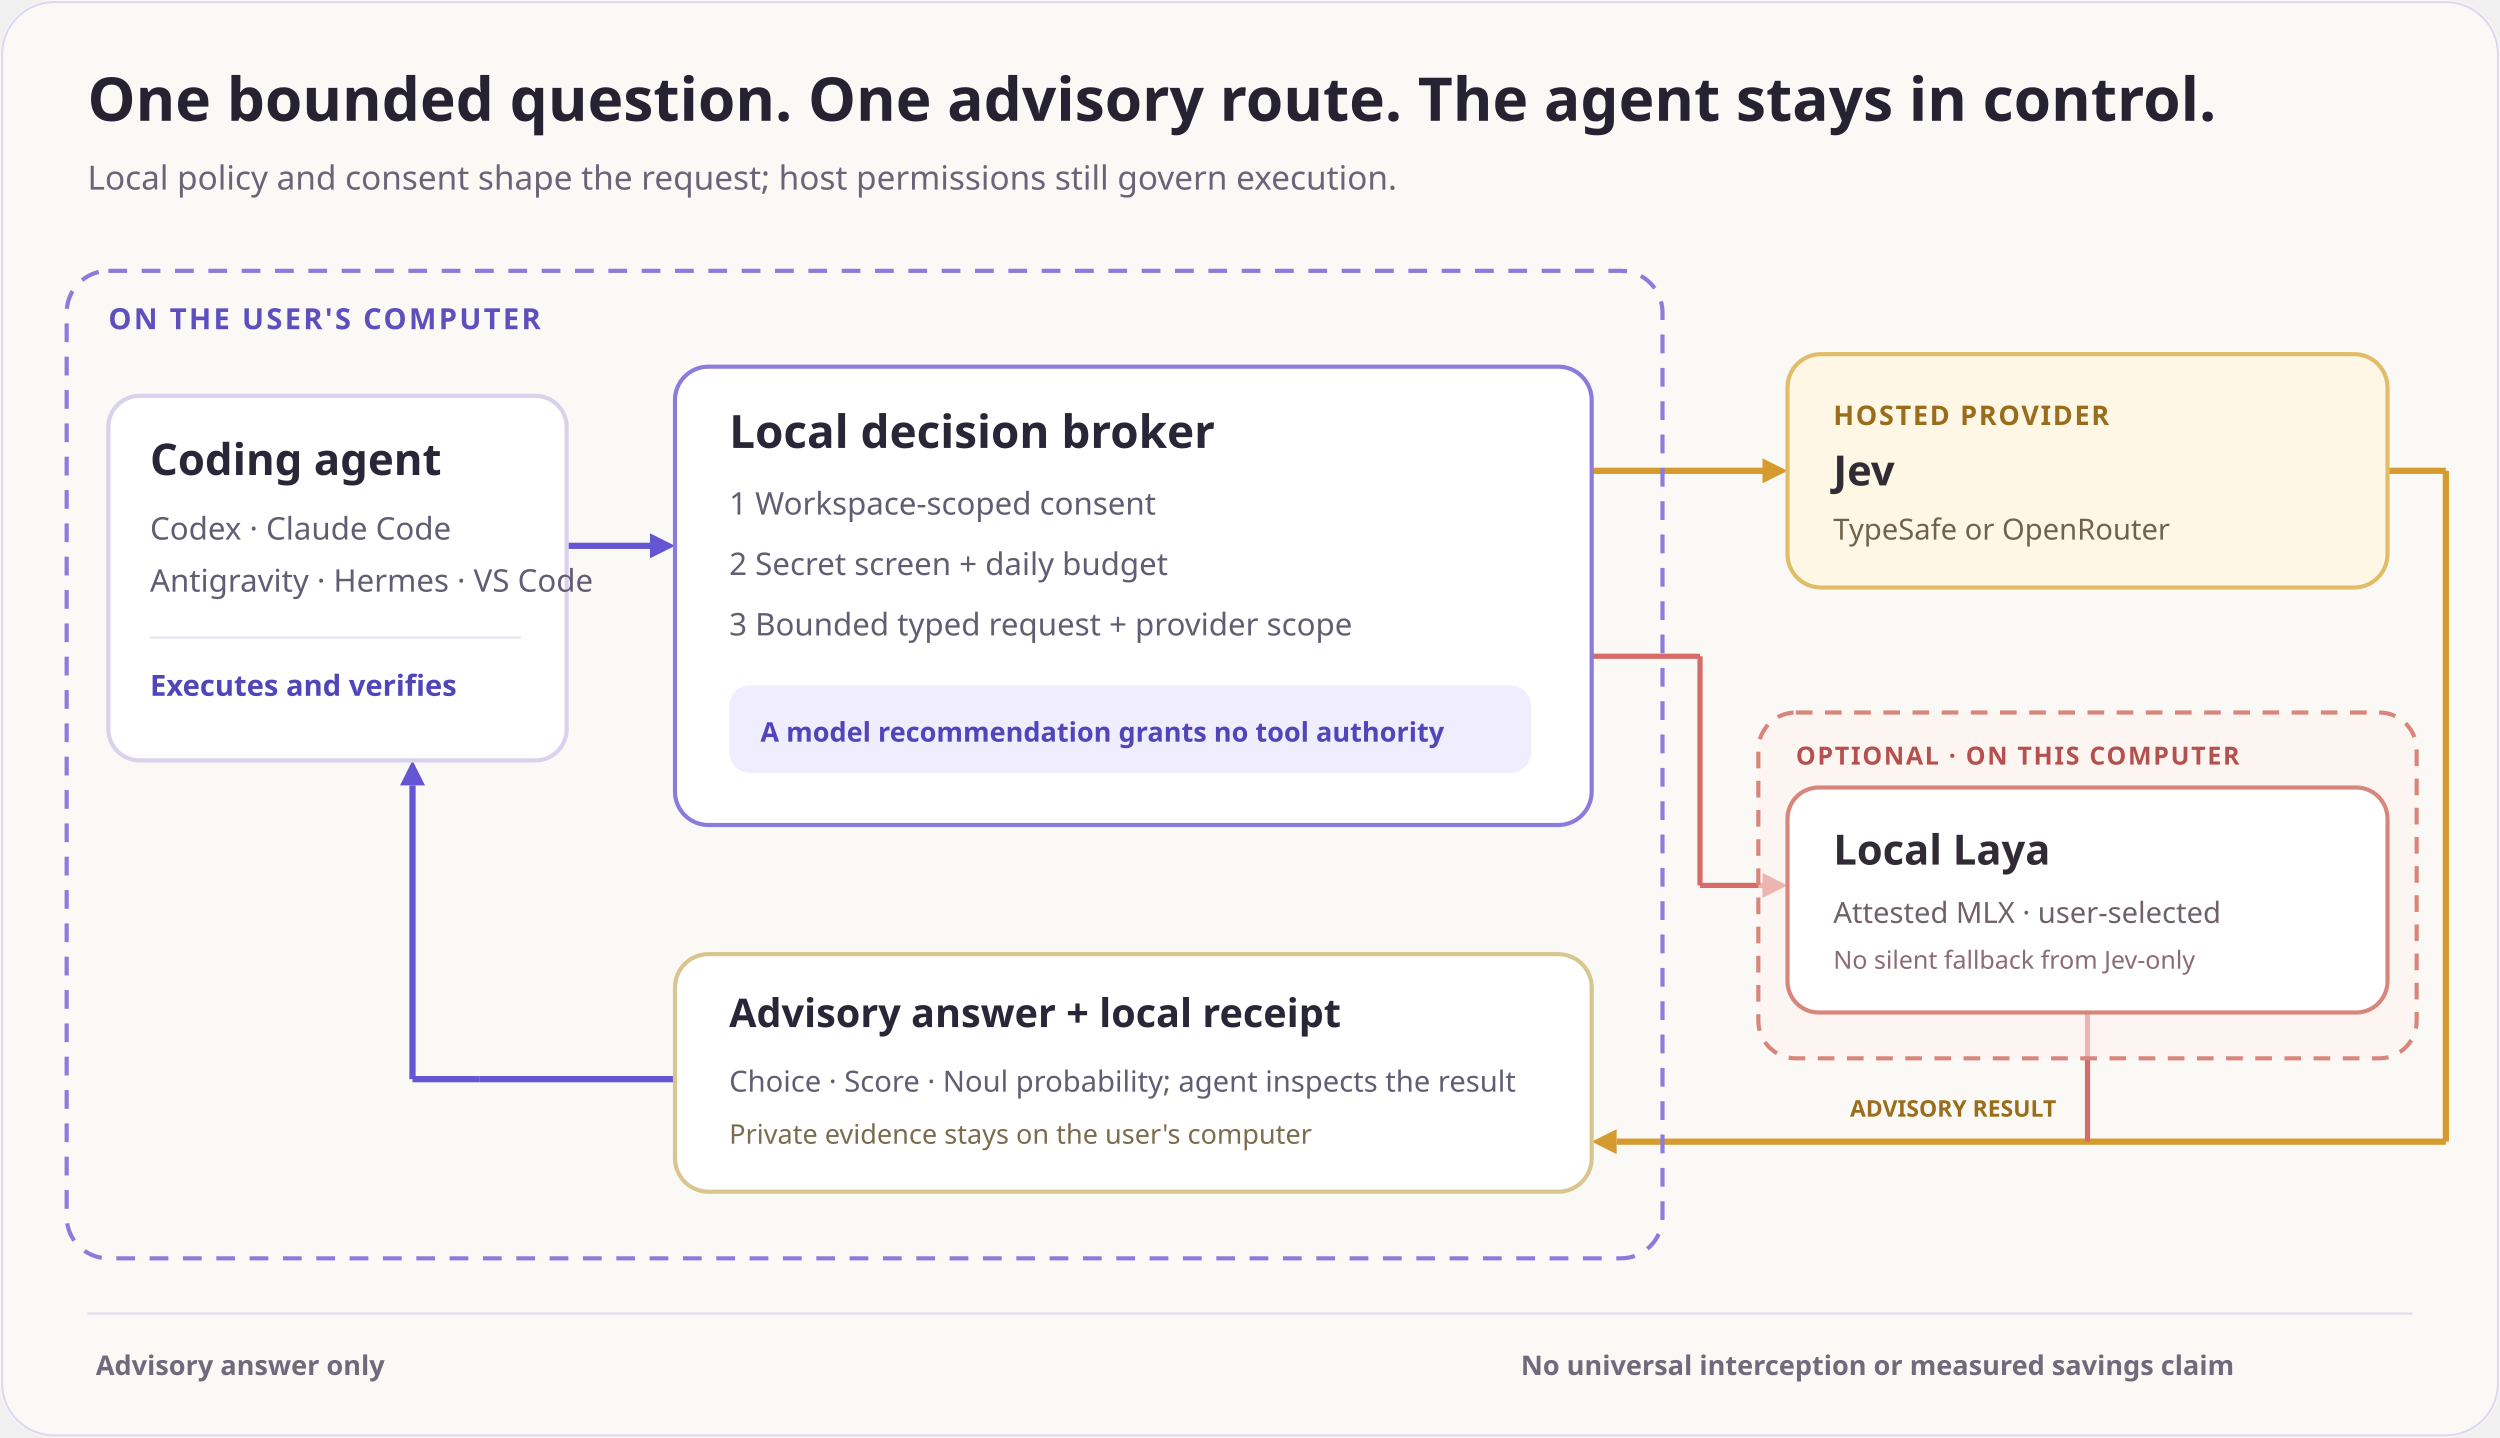
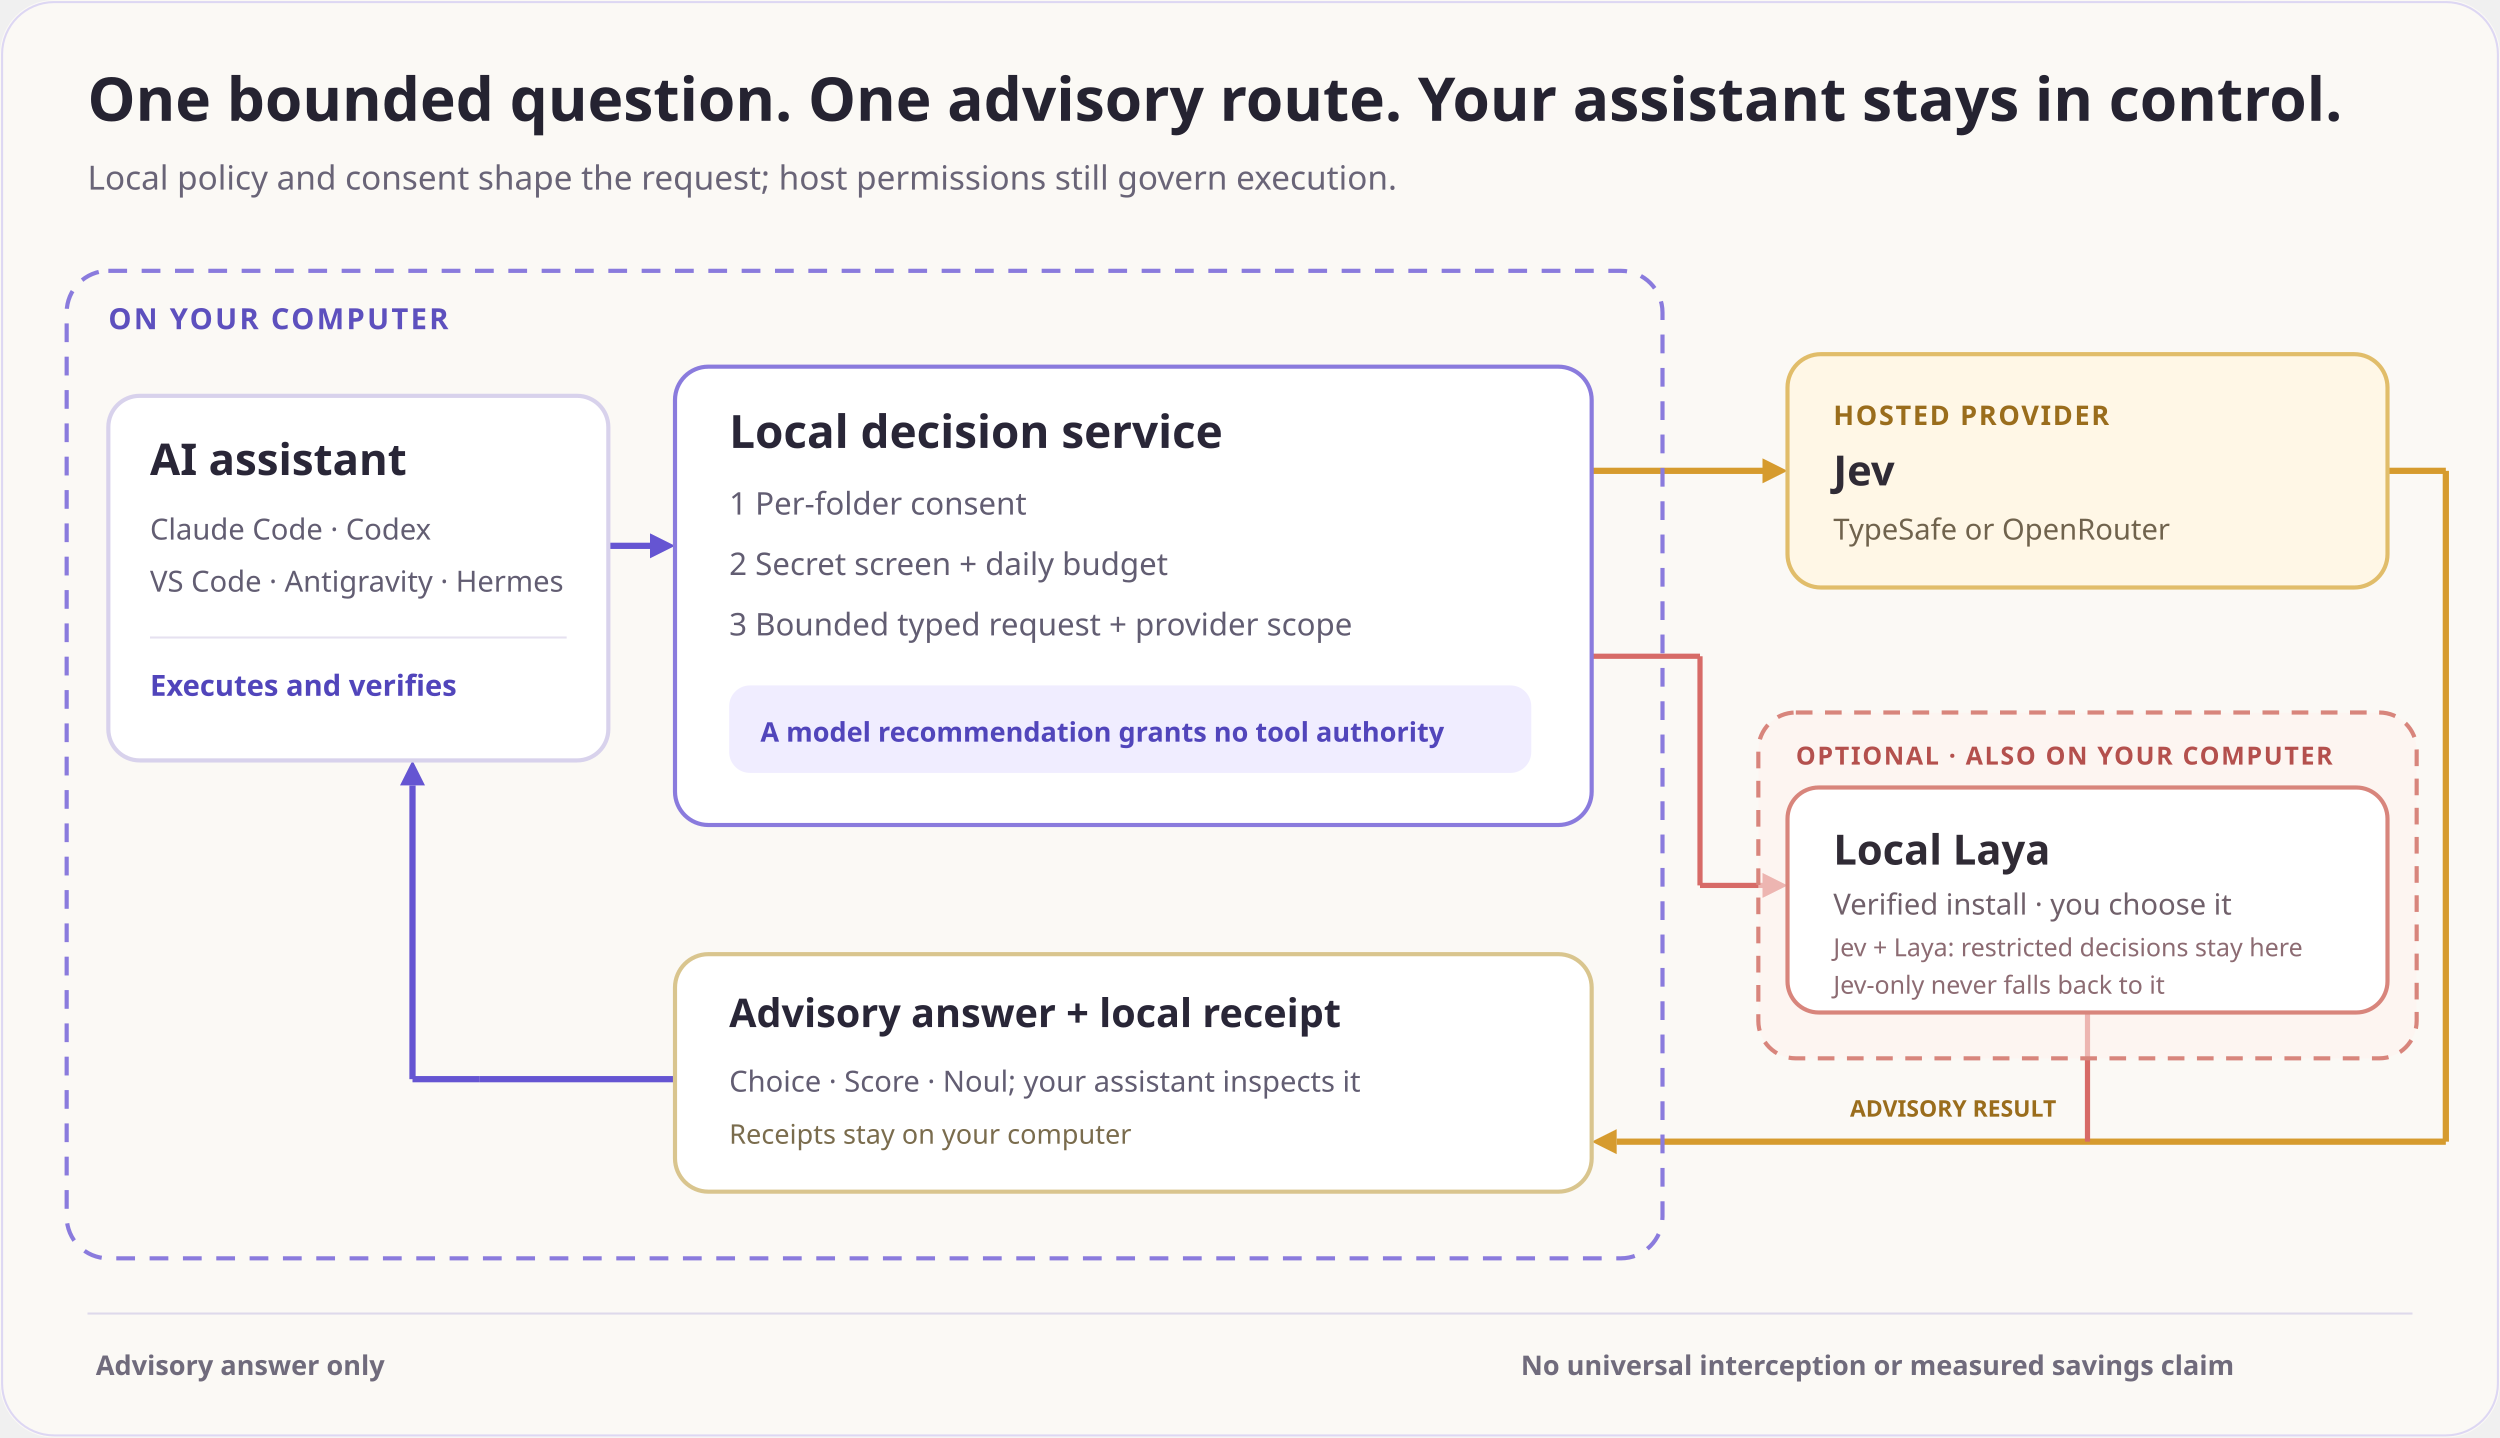
<svg xmlns="http://www.w3.org/2000/svg" viewBox="0 0 1200 690" role="img" aria-labelledby="title desc">
  <defs>
  </defs>
  <rect width="1200" height="690" rx="26" fill="#fbf9f5" />
  <rect x="1" y="1" width="1198" height="688" rx="25" fill="none" stroke="#ddd7f3" />
-   <text x="42" y="58" font-family="ui-sans-serif,system-ui,sans-serif" font-size="29" font-weight="780" fill="#252331">One bounded question. One advisory route. The agent stays in control.</text>
+   <text x="42" y="58" font-family="ui-sans-serif,system-ui,sans-serif" font-size="29" font-weight="780" fill="#252331">One bounded question. One advisory route. Your assistant stays in control.</text>
  <text x="42" y="91" font-family="ui-sans-serif,system-ui,sans-serif" font-size="16" fill="#696477">Local policy and consent shape the request; host permissions still govern execution.</text>
-   <line x1="272" y1="262" x2="312" y2="262" stroke="#6555d2" stroke-width="3" />
+   <line x1="292" y1="262" x2="312" y2="262" stroke="#6555d2" stroke-width="3" />
  <line x1="324" y1="518" x2="230" y2="518" stroke="#6555d2" stroke-width="3" />
  <line x1="230" y1="518" x2="198" y2="518" stroke="#6555d2" stroke-width="3" />
  <line x1="198" y1="518" x2="198" y2="377" stroke="#6555d2" stroke-width="3" />
  <path d="M324 262L312 256V268Z M198 365L192 377H204Z" fill="#6555d2" />
  <line x1="764" y1="226" x2="852" y2="226" stroke="#d69b2e" stroke-width="3" />
  <line x1="1146" y1="226" x2="1174" y2="226" stroke="#d69b2e" stroke-width="3" />
  <line x1="1174" y1="226" x2="1174" y2="548" stroke="#d69b2e" stroke-width="3" />
  <line x1="1174" y1="548" x2="776" y2="548" stroke="#d69b2e" stroke-width="3" />
  <path d="M858 226L846 220V232Z M764 548L776 542V554Z" fill="#d69b2e" />
  <line x1="764" y1="315" x2="816" y2="315" stroke="#d76b67" stroke-width="2.5" />
  <line x1="816" y1="315" x2="816" y2="425" stroke="#d76b67" stroke-width="2.5" />
  <line x1="816" y1="425" x2="852" y2="425" stroke="#d76b67" stroke-width="2.5" />
  <line x1="1002" y1="486" x2="1002" y2="548" stroke="#d76b67" stroke-width="2.5" />
  <text x="888" y="536" font-family="ui-sans-serif,system-ui,sans-serif" font-size="11" font-weight="700" fill="#9a6d1c">ADVISORY RESULT</text>
  <path d="M858 425L846 419V431Z" fill="#d76b67" />
  <rect x="32" y="130" width="766" height="474" rx="20" fill="none" stroke="#8a7bdd" stroke-width="2" stroke-dasharray="9 7" />
-   <text x="52" y="158" font-family="ui-sans-serif,system-ui,sans-serif" font-size="14" font-weight="750" fill="#5d50be" letter-spacing="1.1">ON THE USER'S COMPUTER</text>
+   <text x="52" y="158" font-family="ui-sans-serif,system-ui,sans-serif" font-size="14" font-weight="750" fill="#5d50be" letter-spacing="1.1">ON YOUR COMPUTER</text>
  <g>
-     <rect x="52" y="190" width="220" height="175" rx="15" fill="#fff" stroke="#d8d2ec" stroke-width="2" />
+     <rect x="52" y="190" width="240" height="175" rx="15" fill="#fff" stroke="#d8d2ec" stroke-width="2" />
    <rect x="324" y="176" width="440" height="220" rx="16" fill="#fff" stroke="#8a7bdd" stroke-width="2" />
    <rect x="324" y="458" width="440" height="114" rx="16" fill="#fff" stroke="#d9c58e" stroke-width="2" />
    <rect x="858" y="170" width="288" height="112" rx="16" fill="#fff7e6" stroke="#e1bd6a" stroke-width="2" />
    <rect x="844" y="342" width="316" height="166" rx="18" fill="#fff2ef" fill-opacity=".55" stroke="#d8857c" stroke-width="2" stroke-dasharray="8 6" />
    <rect x="858" y="378" width="288" height="108" rx="15" fill="#fff" stroke="#d8857c" stroke-width="2" />
  </g>
-   <text x="72" y="228" font-family="ui-sans-serif,system-ui,sans-serif" font-size="21" font-weight="750" fill="#292637">Coding agent</text>
-   <text x="72" y="259" font-family="ui-sans-serif,system-ui,sans-serif" font-size="15" fill="#625d72">Codex · Claude Code</text>
-   <text x="72" y="284" font-family="ui-sans-serif,system-ui,sans-serif" font-size="15" fill="#625d72">Antigravity · Hermes · VS Code</text>
-   <path d="M72 306H250" stroke="#e6e1f0" />
+   <text x="72" y="228" font-family="ui-sans-serif,system-ui,sans-serif" font-size="21" font-weight="750" fill="#292637">AI assistant</text>
+   <text x="72" y="259" font-family="ui-sans-serif,system-ui,sans-serif" font-size="14" fill="#625d72">Claude Code · Codex</text>
+   <text x="72" y="284" font-family="ui-sans-serif,system-ui,sans-serif" font-size="14" fill="#625d72">VS Code · Antigravity · Hermes</text>
+   <path d="M72 306H272" stroke="#e6e1f0" />
  <text x="72" y="334" font-family="ui-sans-serif,system-ui,sans-serif" font-size="14" font-weight="700" fill="#5145bb">Executes and verifies</text>
-   <text x="350" y="215" font-family="ui-sans-serif,system-ui,sans-serif" font-size="22" font-weight="760" fill="#292637">Local decision broker</text>
-   <text x="350" y="247" font-family="ui-sans-serif,system-ui,sans-serif" font-size="15" fill="#625d72">1  Workspace-scoped consent</text>
+   <text x="350" y="215" font-family="ui-sans-serif,system-ui,sans-serif" font-size="22" font-weight="760" fill="#292637">Local decision service</text>
+   <text x="350" y="247" font-family="ui-sans-serif,system-ui,sans-serif" font-size="15" fill="#625d72">1  Per-folder consent</text>
  <text x="350" y="276" font-family="ui-sans-serif,system-ui,sans-serif" font-size="15" fill="#625d72">2  Secret screen + daily budget</text>
  <text x="350" y="305" font-family="ui-sans-serif,system-ui,sans-serif" font-size="15" fill="#625d72">3  Bounded typed request + provider scope</text>
  <rect x="350" y="329" width="385" height="42" rx="10" fill="#f0edff" />
  <text x="365" y="356" font-family="ui-sans-serif,system-ui,sans-serif" font-size="13" font-weight="700" fill="#5145bb">A model recommendation grants no tool authority</text>
  <text x="350" y="493" font-family="ui-sans-serif,system-ui,sans-serif" font-size="19" font-weight="740" fill="#292637">Advisory answer + local receipt</text>
-   <text x="350" y="524" font-family="ui-sans-serif,system-ui,sans-serif" font-size="14" fill="#625d72">Choice · Score · Noul probability; agent inspects the result</text>
-   <text x="350" y="549" font-family="ui-sans-serif,system-ui,sans-serif" font-size="13" fill="#7a6c4d">Private evidence stays on the user's computer</text>
+   <text x="350" y="524" font-family="ui-sans-serif,system-ui,sans-serif" font-size="14" fill="#625d72">Choice · Score · Noul; your assistant inspects it</text>
+   <text x="350" y="549" font-family="ui-sans-serif,system-ui,sans-serif" font-size="13" fill="#7a6c4d">Receipts stay on your computer</text>
  <text x="880" y="204" font-family="ui-sans-serif,system-ui,sans-serif" font-size="13" font-weight="750" fill="#9a6d1c" letter-spacing=".8">HOSTED PROVIDER</text>
  <text x="880" y="233" font-family="ui-sans-serif,system-ui,sans-serif" font-size="20" font-weight="740" fill="#302b35">Jev</text>
  <text x="880" y="259" font-family="ui-sans-serif,system-ui,sans-serif" font-size="14" fill="#70634d">TypeSafe or OpenRouter</text>
-   <text x="862" y="367" font-family="ui-sans-serif,system-ui,sans-serif" font-size="12" font-weight="750" fill="#b4504d" letter-spacing=".8">OPTIONAL · ON THIS COMPUTER</text>
+   <text x="862" y="367" font-family="ui-sans-serif,system-ui,sans-serif" font-size="12" font-weight="750" fill="#b4504d" letter-spacing=".8">OPTIONAL · ALSO ON YOUR COMPUTER</text>
  <text x="880" y="415" font-family="ui-sans-serif,system-ui,sans-serif" font-size="20" font-weight="740" fill="#302b35">Local Laya</text>
-   <text x="880" y="443" font-family="ui-sans-serif,system-ui,sans-serif" font-size="14" fill="#70606a">Attested MLX · user-selected</text>
-   <text x="880" y="465" font-family="ui-sans-serif,system-ui,sans-serif" font-size="12" fill="#8c6b72">No silent fallback from Jev-only</text>
+   <text x="880" y="439" font-family="ui-sans-serif,system-ui,sans-serif" font-size="14" fill="#70606a">Verified install · you choose it</text>
+   <text x="880" y="459" font-family="ui-sans-serif,system-ui,sans-serif" font-size="12" fill="#8c6b72">Jev + Laya: restricted decisions stay here</text>
+   <text x="880" y="477" font-family="ui-sans-serif,system-ui,sans-serif" font-size="12" fill="#8c6b72">Jev-only never falls back to it</text>
  <rect x="42" y="630" width="1116" height="1" fill="#ded9eb" />
  <text x="46" y="660" font-family="ui-sans-serif,system-ui,sans-serif" font-size="13" font-weight="650" fill="#706b7c">Advisory answer only</text>
  <text x="730" y="660" font-family="ui-sans-serif,system-ui,sans-serif" font-size="13" font-weight="650" fill="#706b7c">No universal interception or measured savings claim</text>
</svg>
